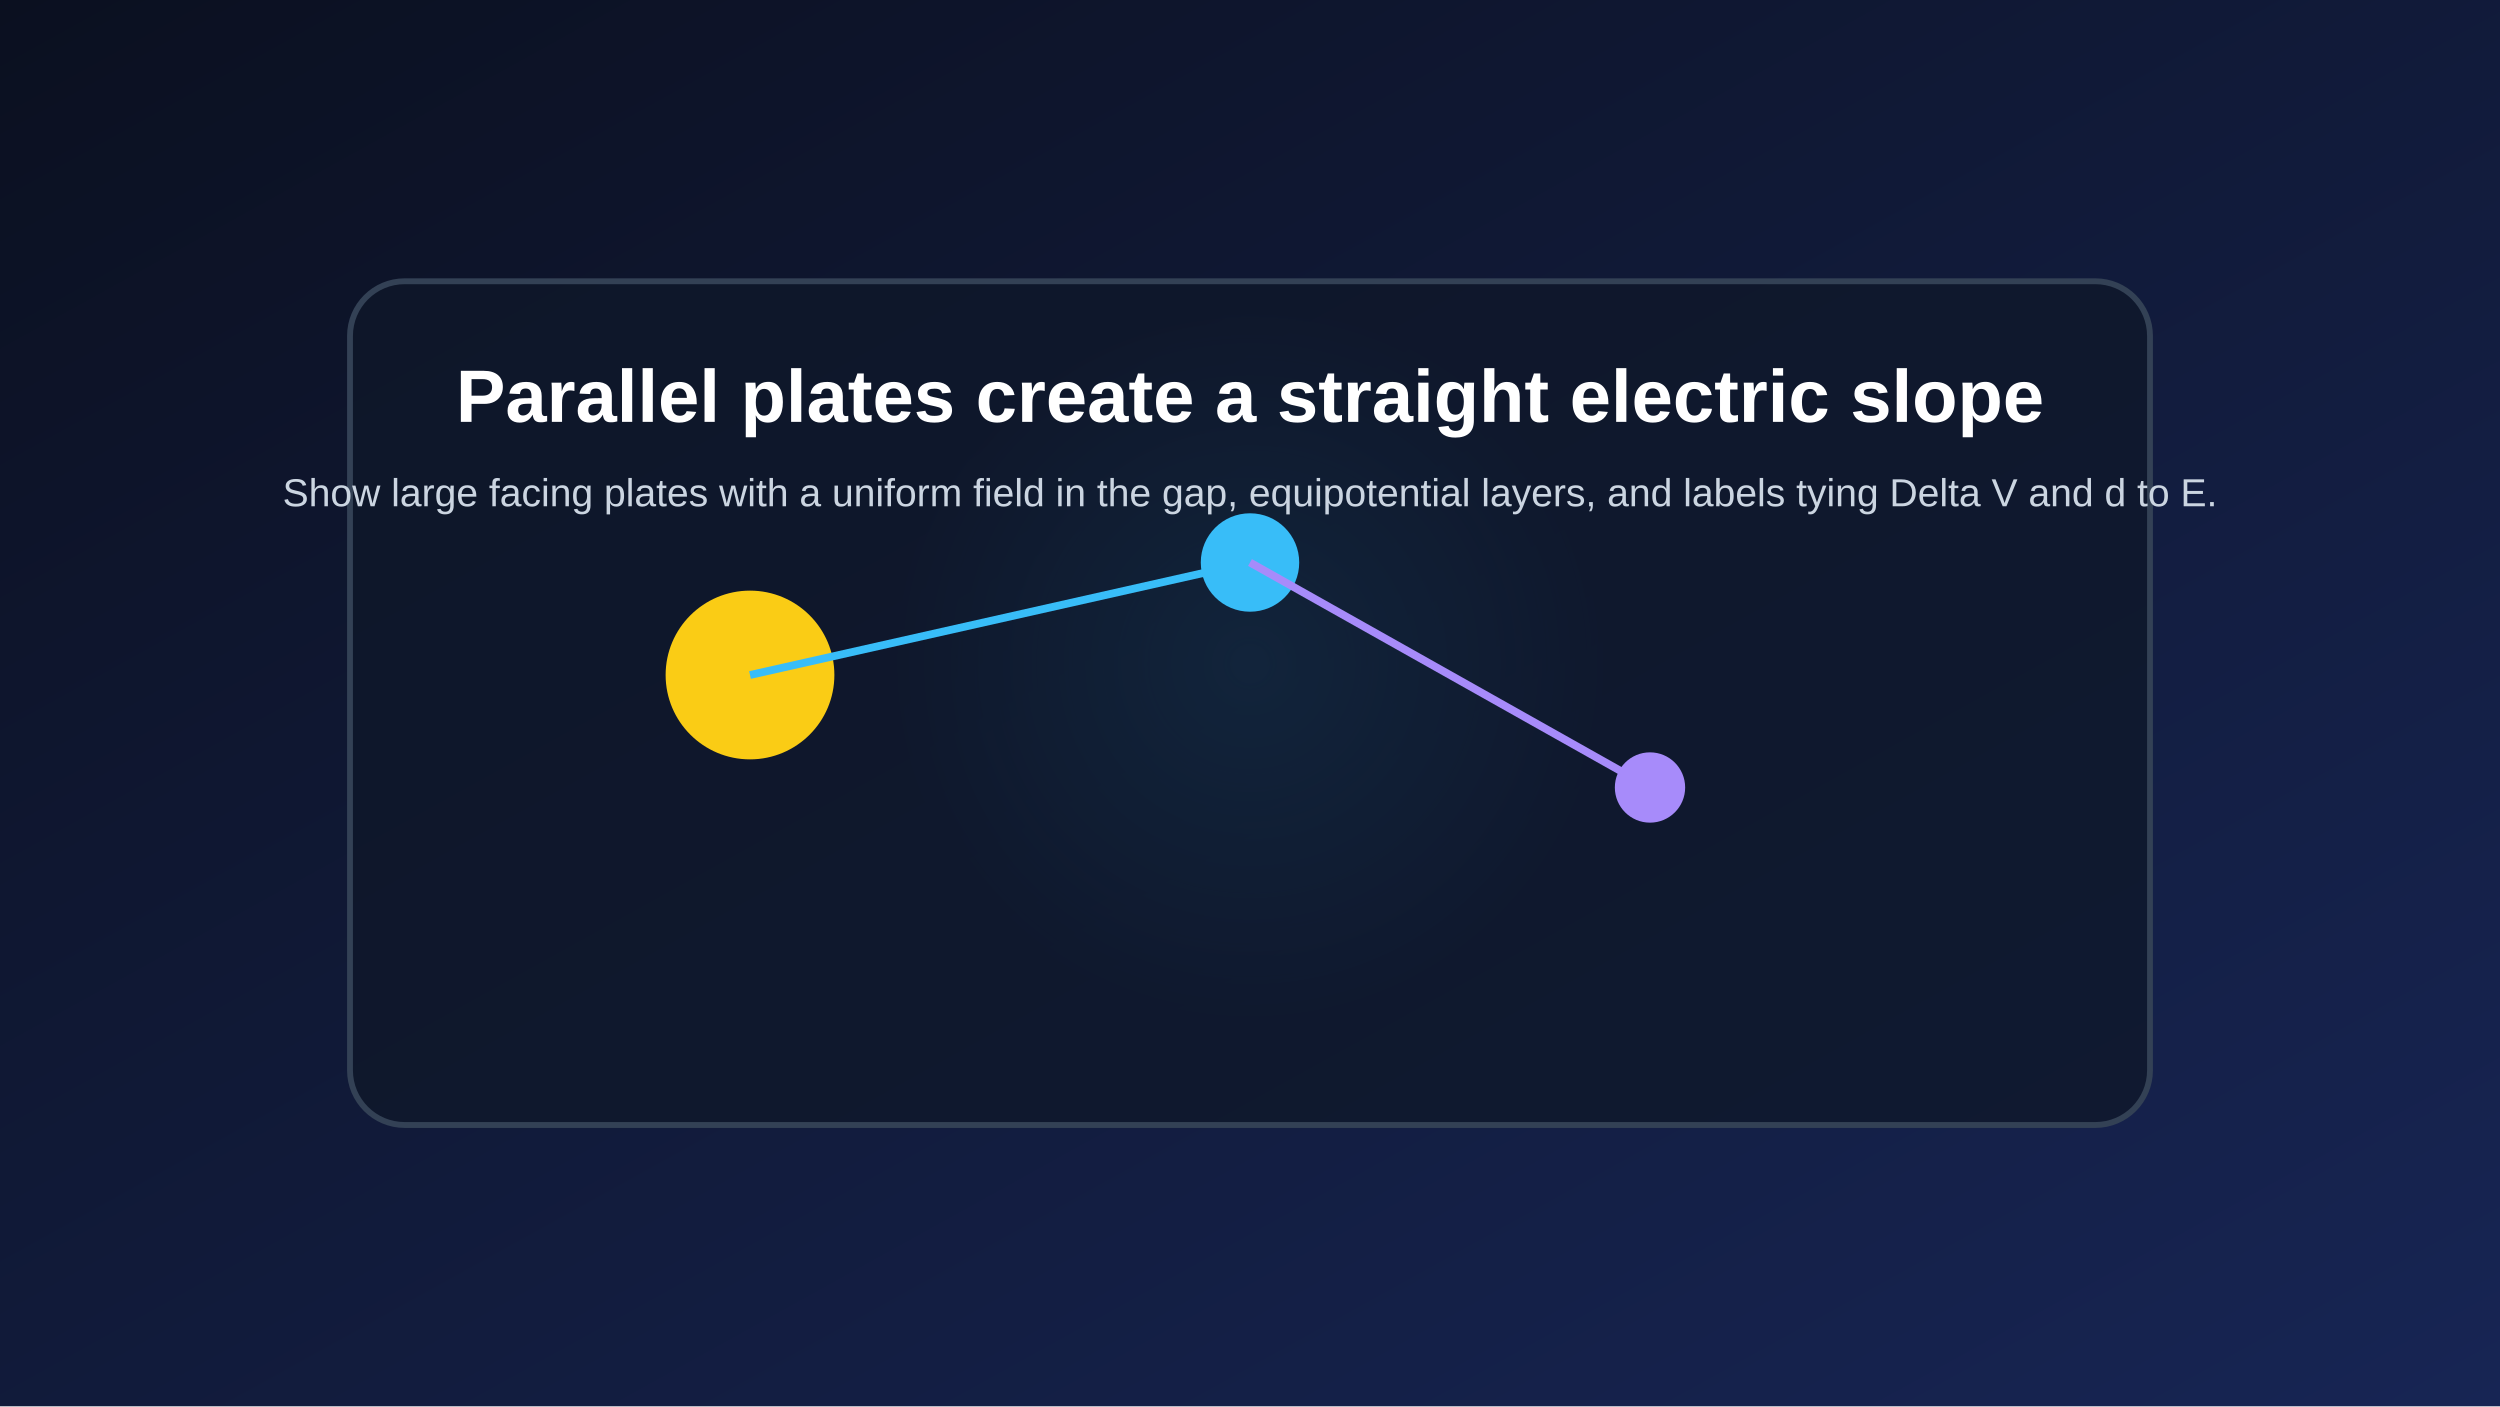
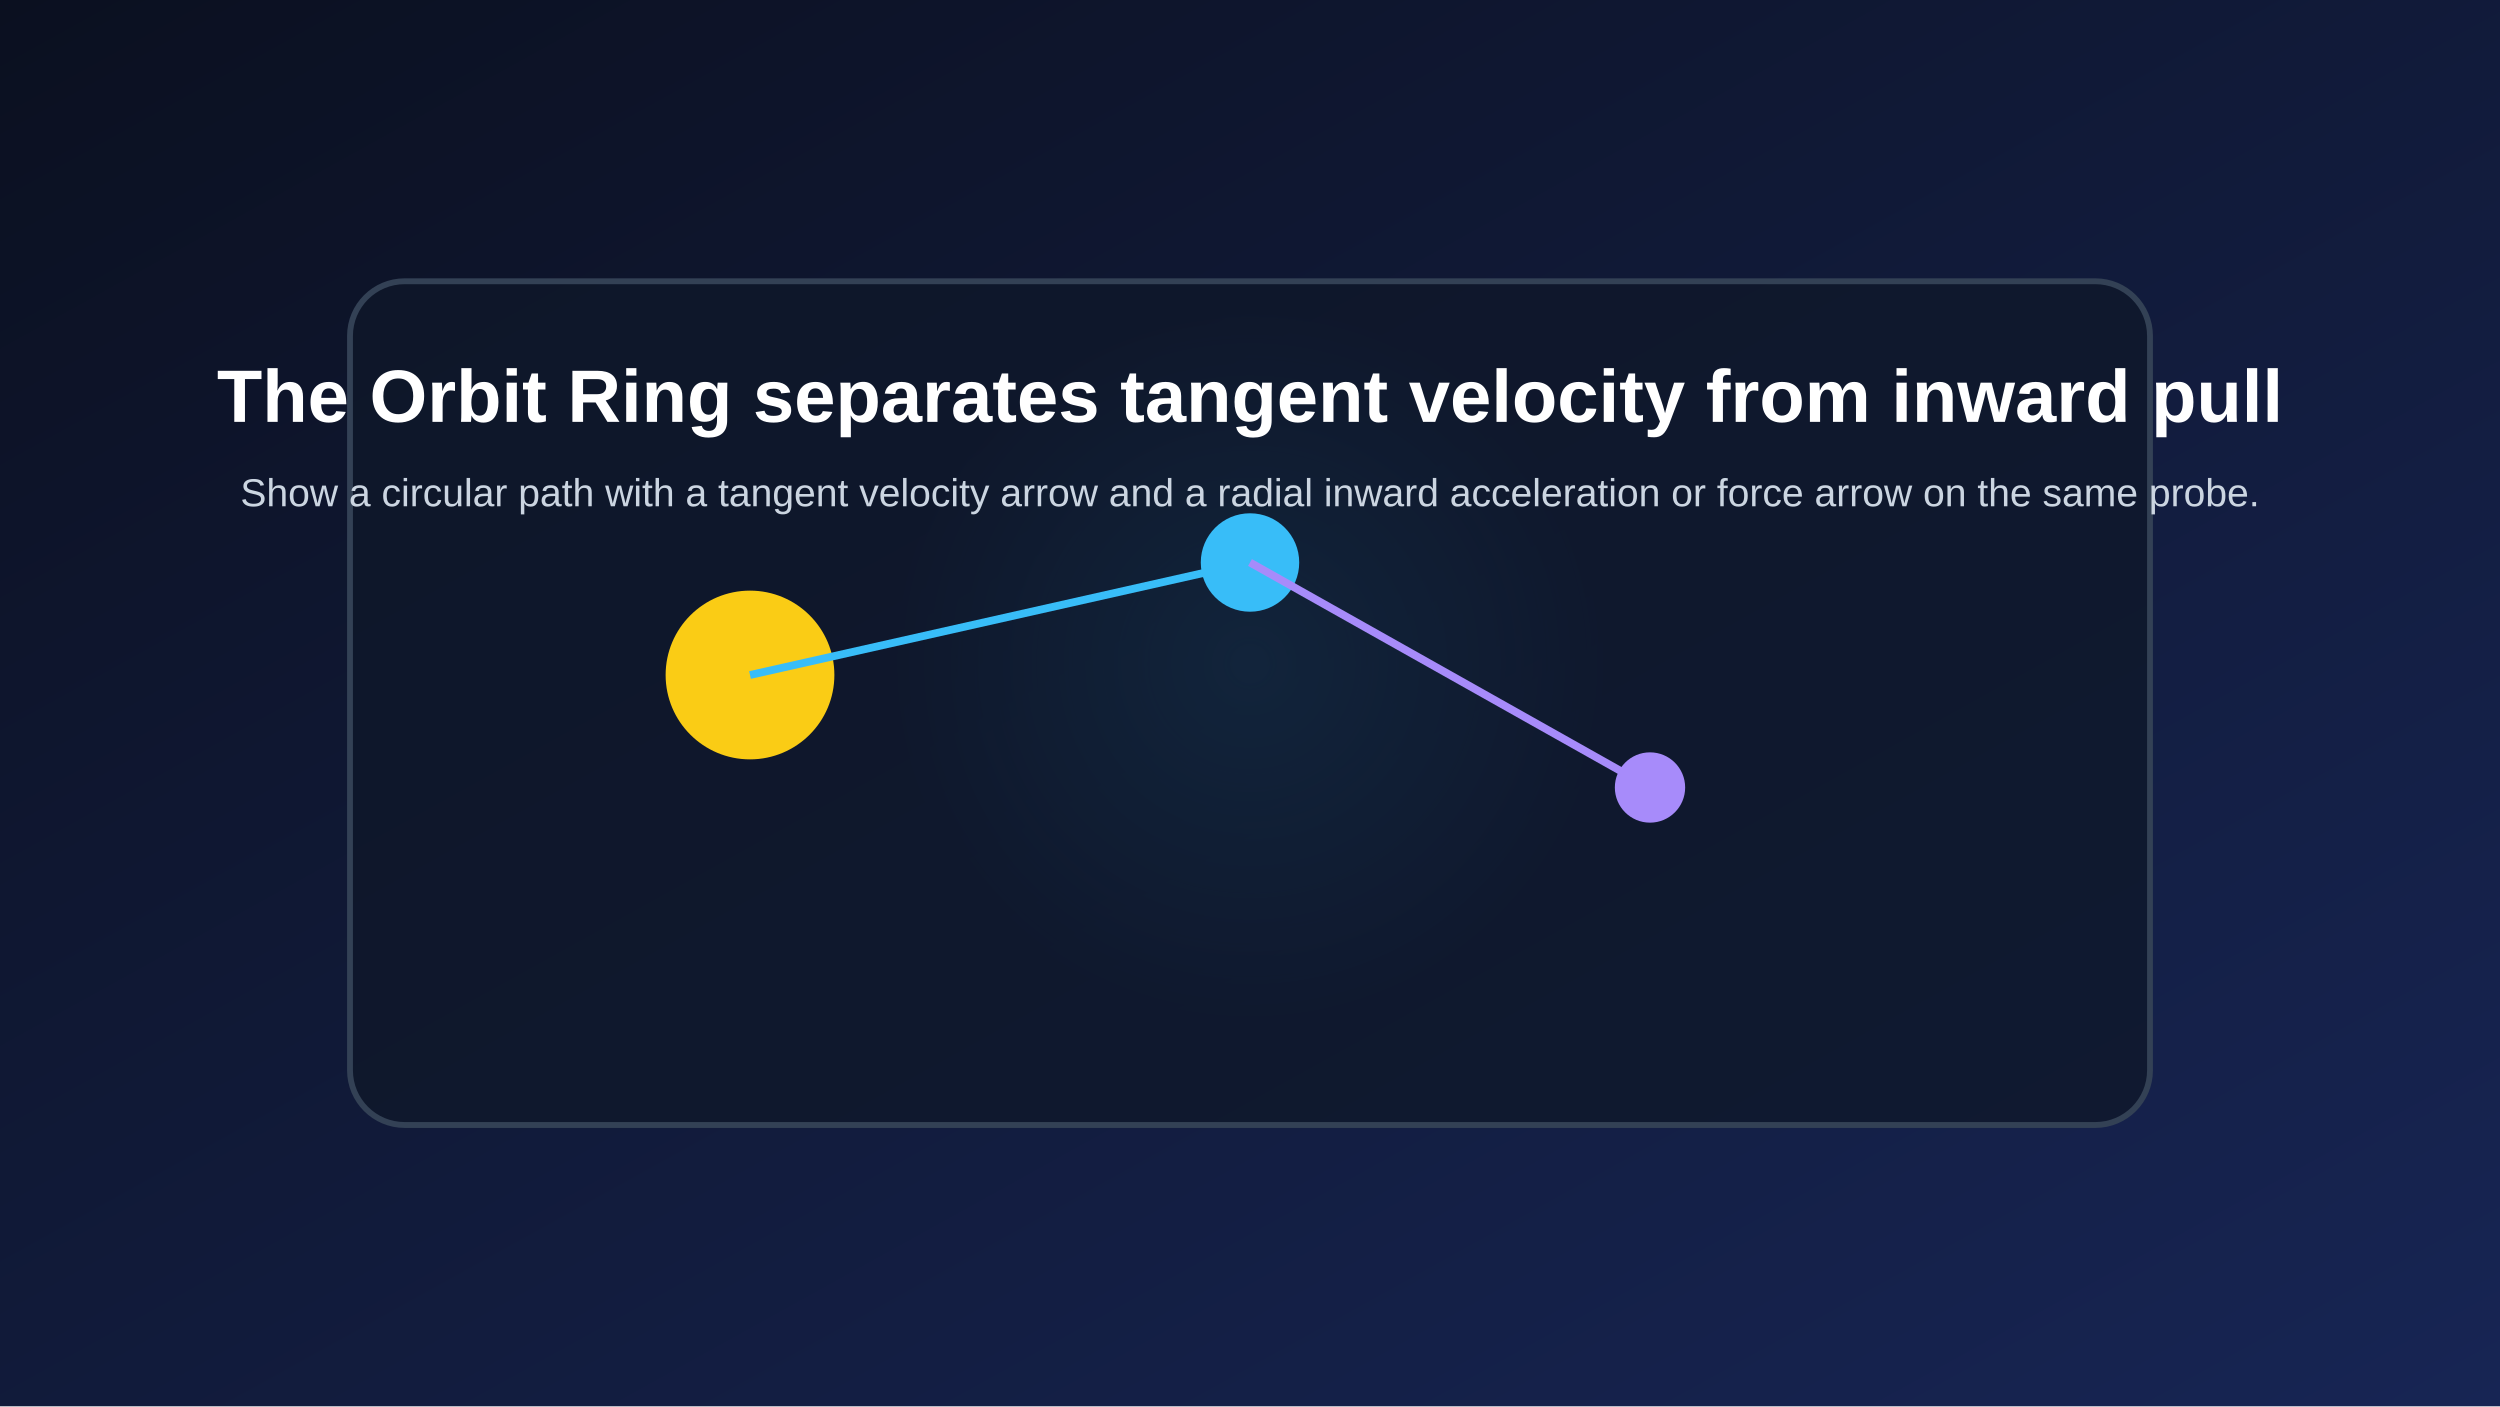
<svg xmlns="http://www.w3.org/2000/svg" width="1280" height="720" viewBox="0 0 1280 720">
  <defs>
    <linearGradient id="bg" x1="0" x2="1" y1="0" y2="1">
      <stop offset="0%" stop-color="#0b1020" />
      <stop offset="100%" stop-color="#172554" />
    </linearGradient>
    <radialGradient id="glow" cx="50%" cy="45%" r="45%">
      <stop offset="0%" stop-color="#38bdf8" stop-opacity="0.35" />
      <stop offset="100%" stop-color="#38bdf8" stop-opacity="0" />
    </radialGradient>
  </defs>
  <rect width="100%" height="100%" fill="url(#bg)" />
  <circle cx="640.0" cy="360.0" r="201.6" fill="url(#glow)" />
  <rect x="179.2" y="144.0" width="921.6" height="432.0" rx="28" fill="#0f172a" fill-opacity="0.78" stroke="#334155" stroke-width="3" />
  <circle cx="384.0" cy="345.6" r="43.2" fill="#facc15" />
  <circle cx="640.0" cy="288.0" r="25.2" fill="#38bdf8" />
  <circle cx="844.8" cy="403.2" r="18.0" fill="#a78bfa" />
  <line x1="384.0" y1="345.6" x2="640.0" y2="288.0" stroke="#38bdf8" stroke-width="4" />
  <line x1="640.0" y1="288.0" x2="844.8" y2="403.2" stroke="#a78bfa" stroke-width="4" />
-   <text x="640.0" y="216.0" fill="white" text-anchor="middle" font-size="38" font-family="Arial" font-weight="bold">Parallel plates create a straight electric slope</text>
-   <text x="640.0" y="259.2" fill="#cbd5e1" text-anchor="middle" font-size="20" font-family="Arial">Show large facing plates with a uniform field in the gap, equipotential layers, and labels tying Delta V and d to E.</text>
+   <text x="640.0" y="216.0" fill="white" text-anchor="middle" font-size="38" font-family="Arial" font-weight="bold">The Orbit Ring separates tangent velocity from inward pull</text>
+   <text x="640.0" y="259.2" fill="#cbd5e1" text-anchor="middle" font-size="20" font-family="Arial">Show a circular path with a tangent velocity arrow and a radial inward acceleration or force arrow on the same probe.</text>
</svg>
